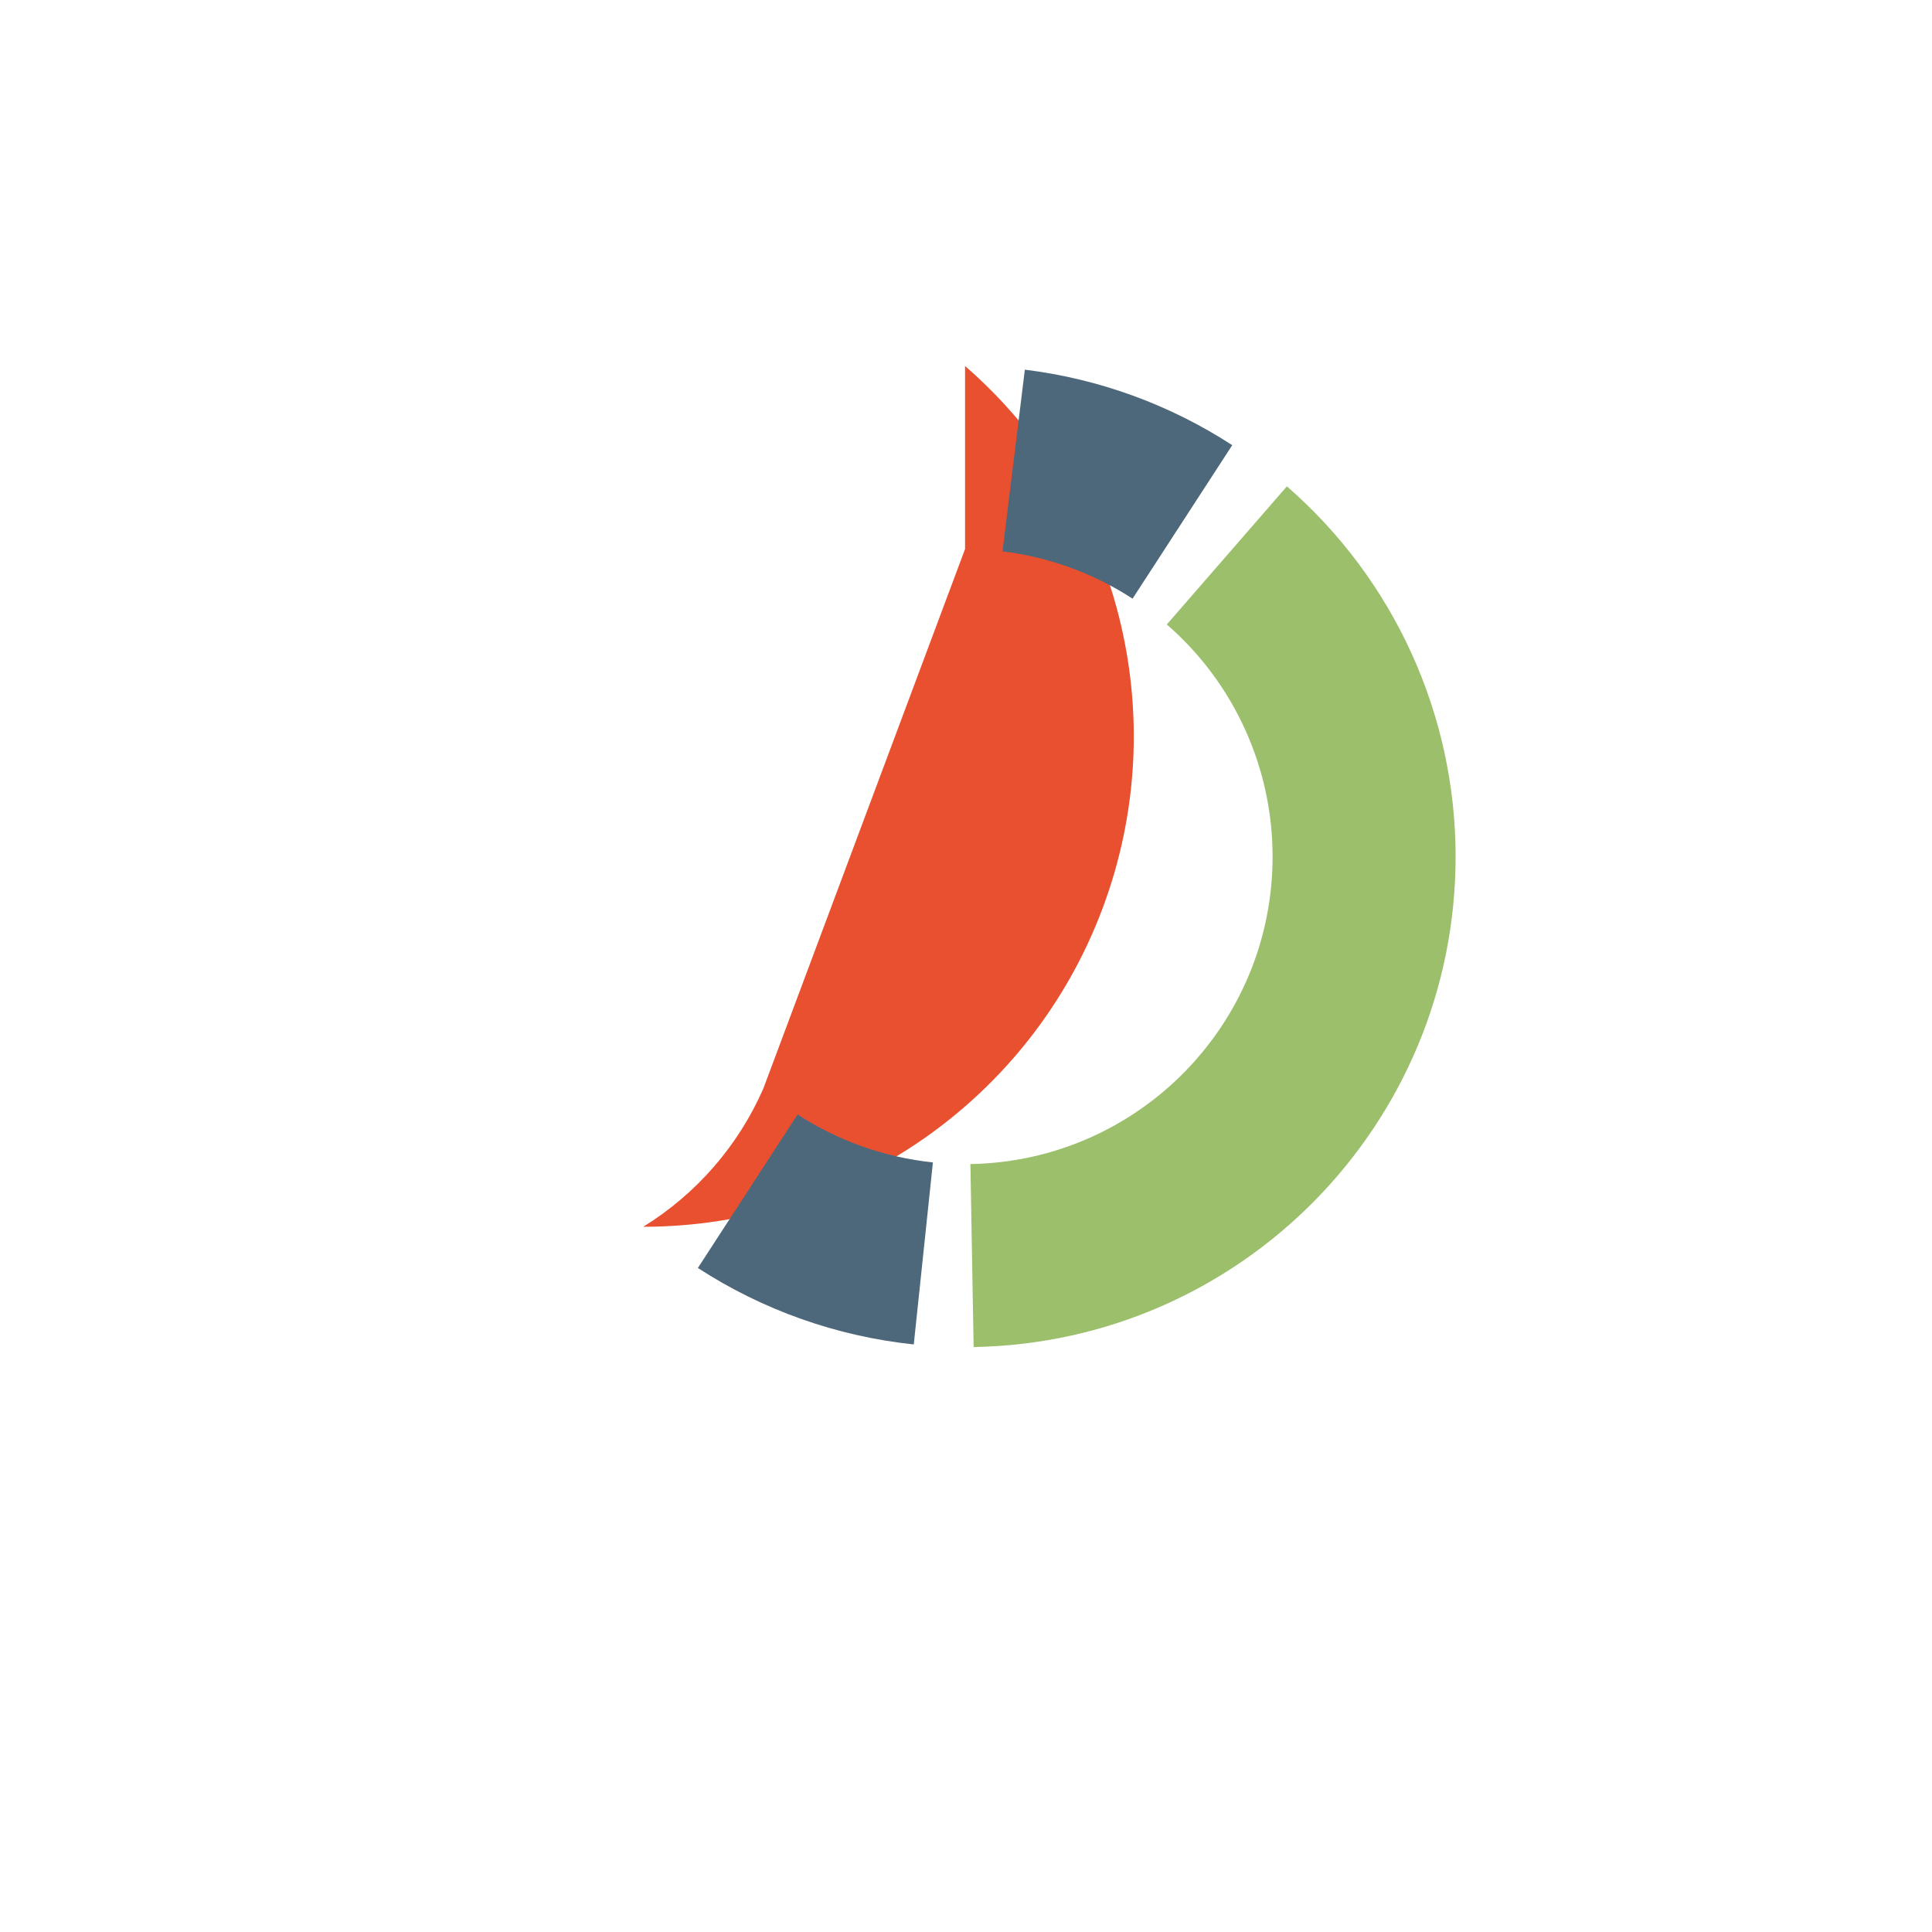
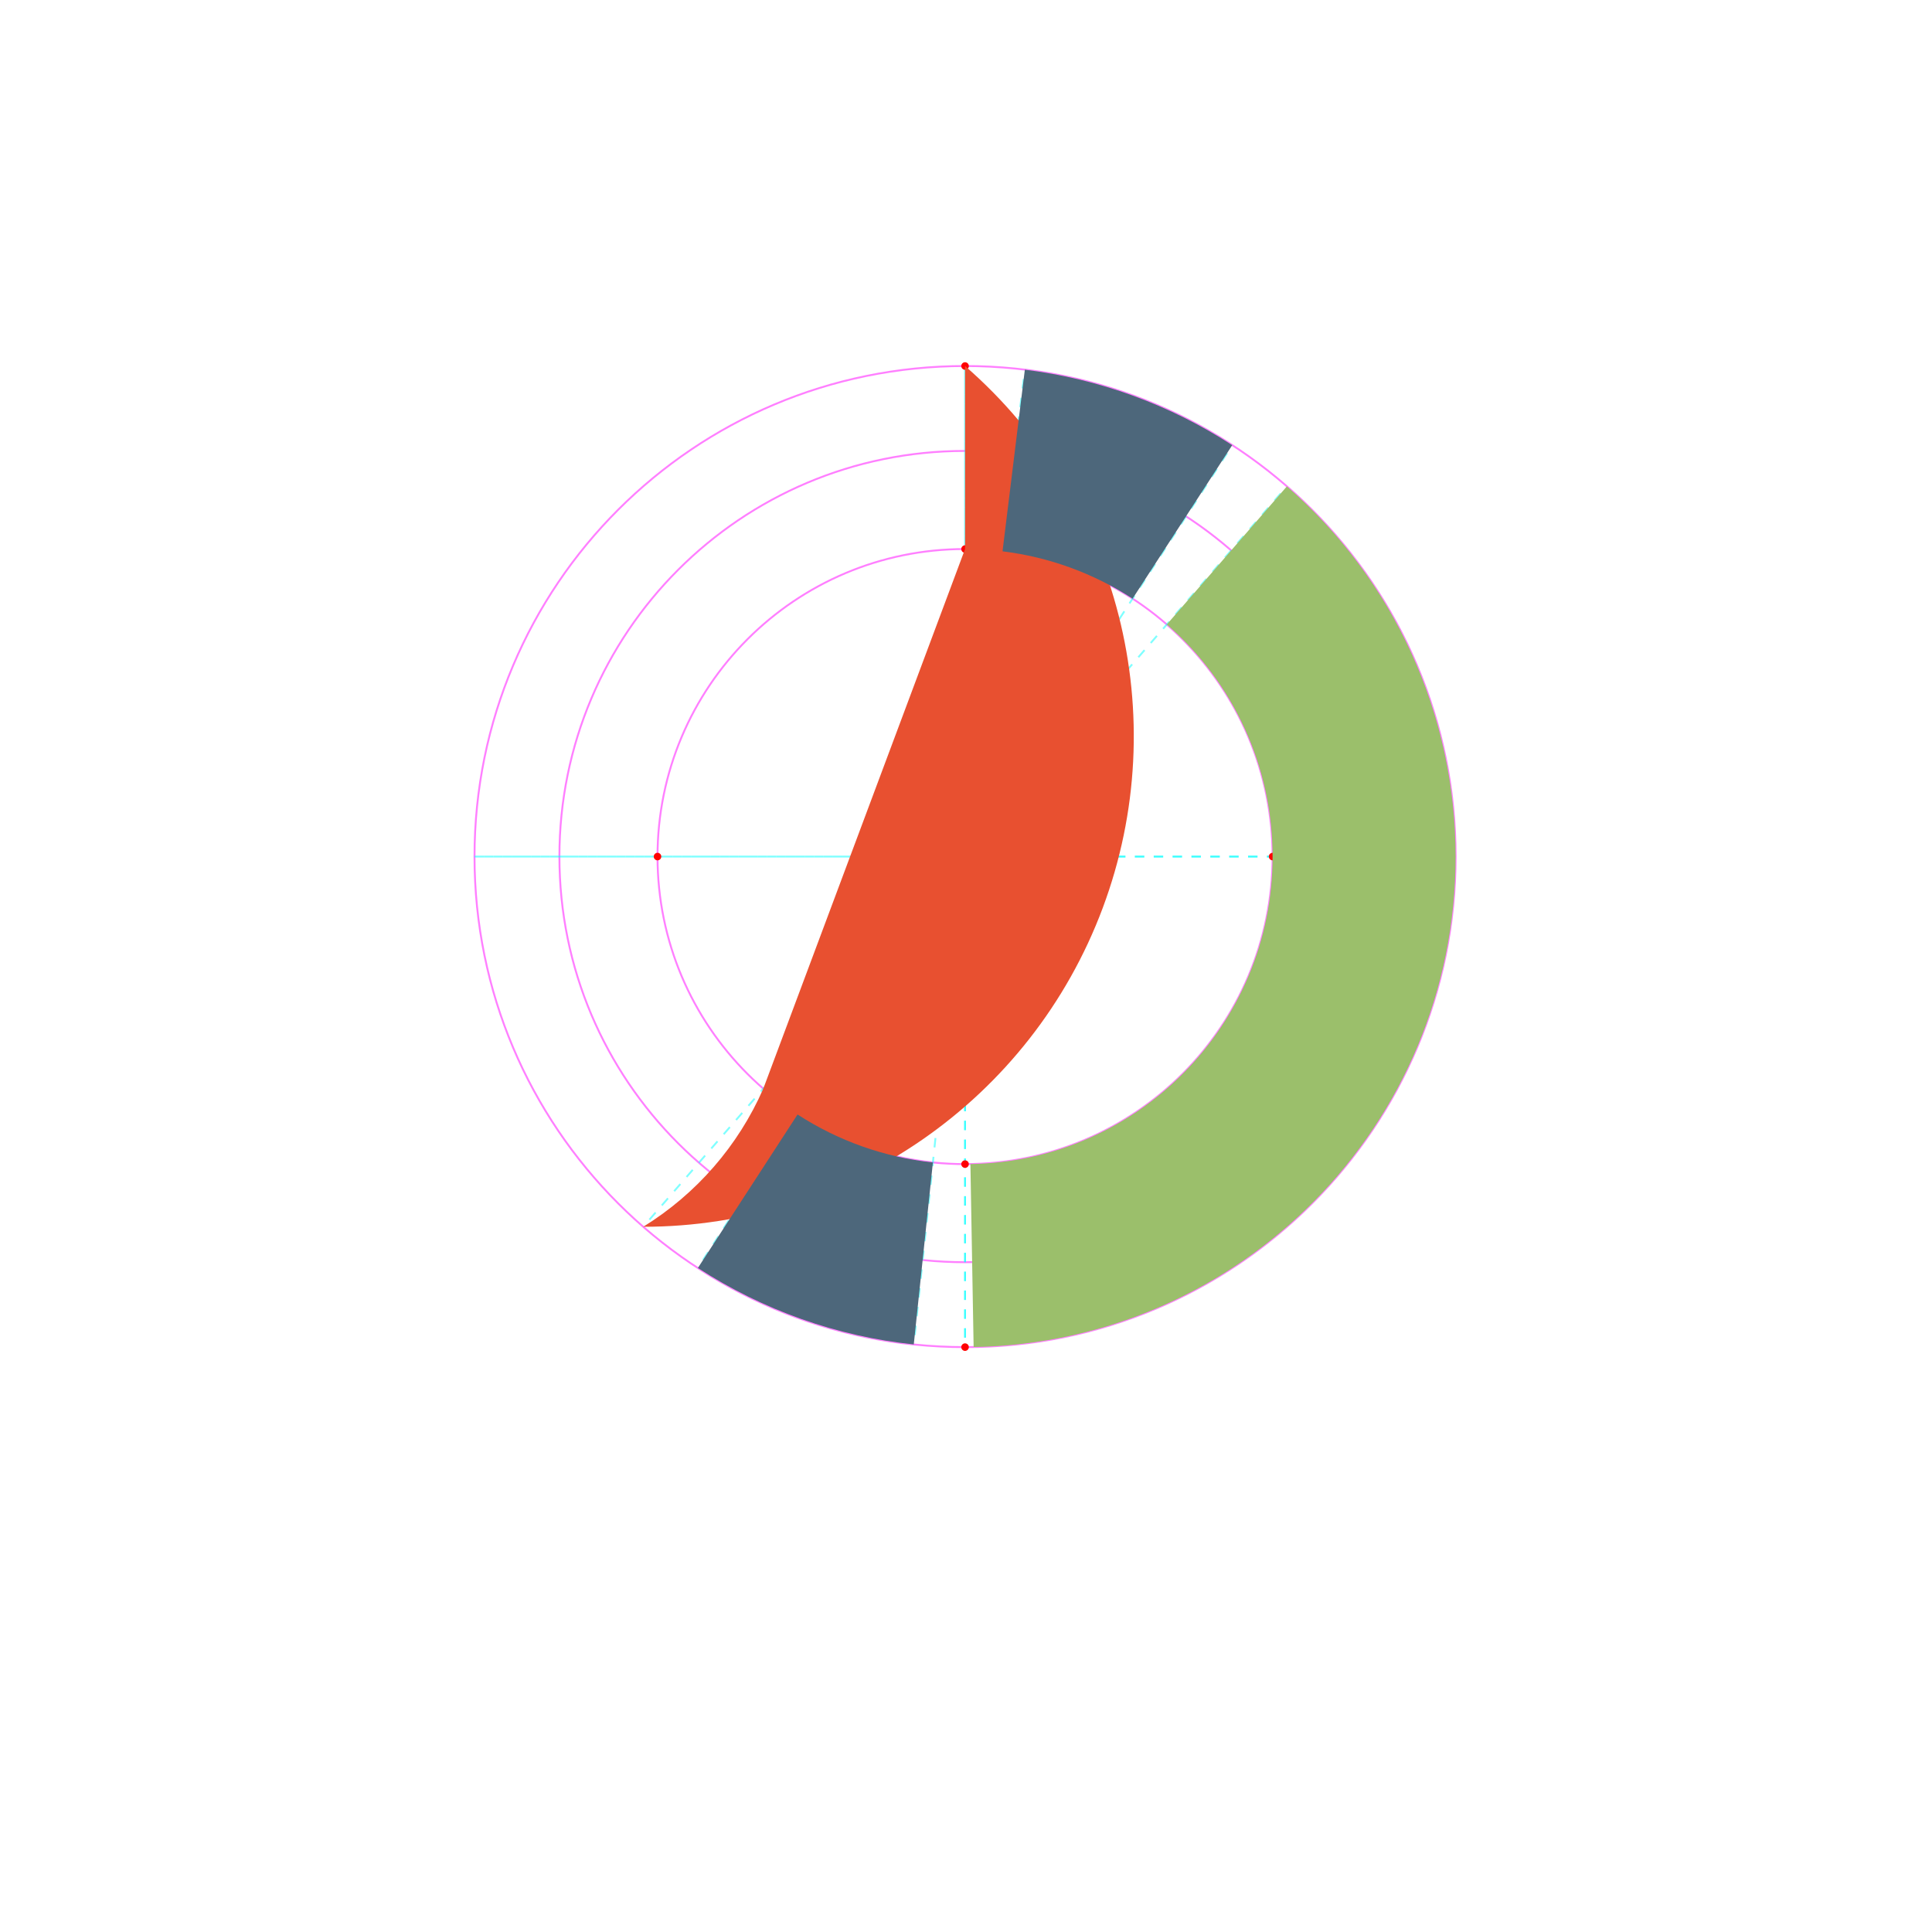
<svg xmlns="http://www.w3.org/2000/svg" viewBox="0 0 1024 1024">
  <defs>
    <style>
      .orange { fill: #E85030; }
      .green { fill: #9BBF6B; }
      .blue { fill: #4D677B; }
+       .guide { stroke: #FF00FF; stroke-width: 1; fill: none; opacity: 0.5; }
+       .guide-line { stroke: #00FFFF; stroke-width: 1; stroke-dasharray: 5,5; opacity: 0.5; }
+       .guide-point { fill: #FF0000; }
    </style>
  </defs>
+   <g id="guides">
+     <circle class="guide" cx="511.5" cy="454" r="260" />
+     <circle class="guide" cx="511.5" cy="454" r="163" />
+     <circle class="guide" cx="511.5" cy="454" r="215" />
+     <circle class="guide-point" cx="511.5" cy="454" r="3" />
+     <line class="guide-line" x1="251.5" y1="454" x2="771.5" y2="454" />
+     <line class="guide-line" x1="511.5" y1="194" x2="511.5" y2="714" />
+     <line class="guide-line" x1="511.5" y1="454" x2="771.5" y2="454" />
+     <line class="guide-line" x1="511.5" y1="454" x2="511.5" y2="714" />
+     <line class="guide-line" x1="511.5" y1="454" x2="251.5" y2="454" />
+     <line class="guide-line" x1="511.5" y1="454" x2="511.5" y2="194" />
+     <line class="guide-line" x1="511.5" y1="454" x2="340.92" y2="650.22" />
+     <line class="guide-line" x1="511.5" y1="454" x2="682.08" y2="257.78" />
+     <line class="guide-line" x1="511.5" y1="454" x2="484.32" y2="712.58" />
+     <line class="guide-line" x1="511.5" y1="454" x2="369.89" y2="672.05" />
+     <line class="guide-line" x1="511.5" y1="454" x2="543.19" y2="195.94" />
+     <line class="guide-line" x1="511.5" y1="454" x2="653.11" y2="235.95" />
+     <circle class="guide-point" cx="511.5" cy="194" r="2" />
+     <circle class="guide-point" cx="511.5" cy="291" r="2" />
+     <circle class="guide-point" cx="511.5" cy="617" r="2" />
+     <circle class="guide-point" cx="511.5" cy="714" r="2" />
+     <circle class="guide-point" cx="674.5" cy="454" r="2" />
+     <circle class="guide-point" cx="348.5" cy="454" r="2" />
+   </g>
  <path class="orange" d="     M 511.5 194     L 511.5 291     L 404.56 577.02     A 163 163 0 0 1 340.92 650.22     L 340.92 650.22     A 260 260 0 0 0 511.5 194     Z   " />
  <path class="green" d="     M 682.08 257.78     A 260 260 0 0 1 771.5 454     A 260 260 0 0 1 516.04 713.96     L 514.34 616.98     A 163 163 0 0 0 674.5 454     A 163 163 0 0 0 618.44 330.98     Z   " />
  <path class="blue" d="     M 543.19 195.94     A 260 260 0 0 1 653.11 235.95     L 600.28 317.30     A 163 163 0 0 0 531.36 292.21     Z   " />
  <path class="blue" d="     M 484.32 712.58     A 260 260 0 0 1 369.89 672.05     L 422.72 590.70     A 163 163 0 0 0 494.46 616.11     Z   " />
</svg>
